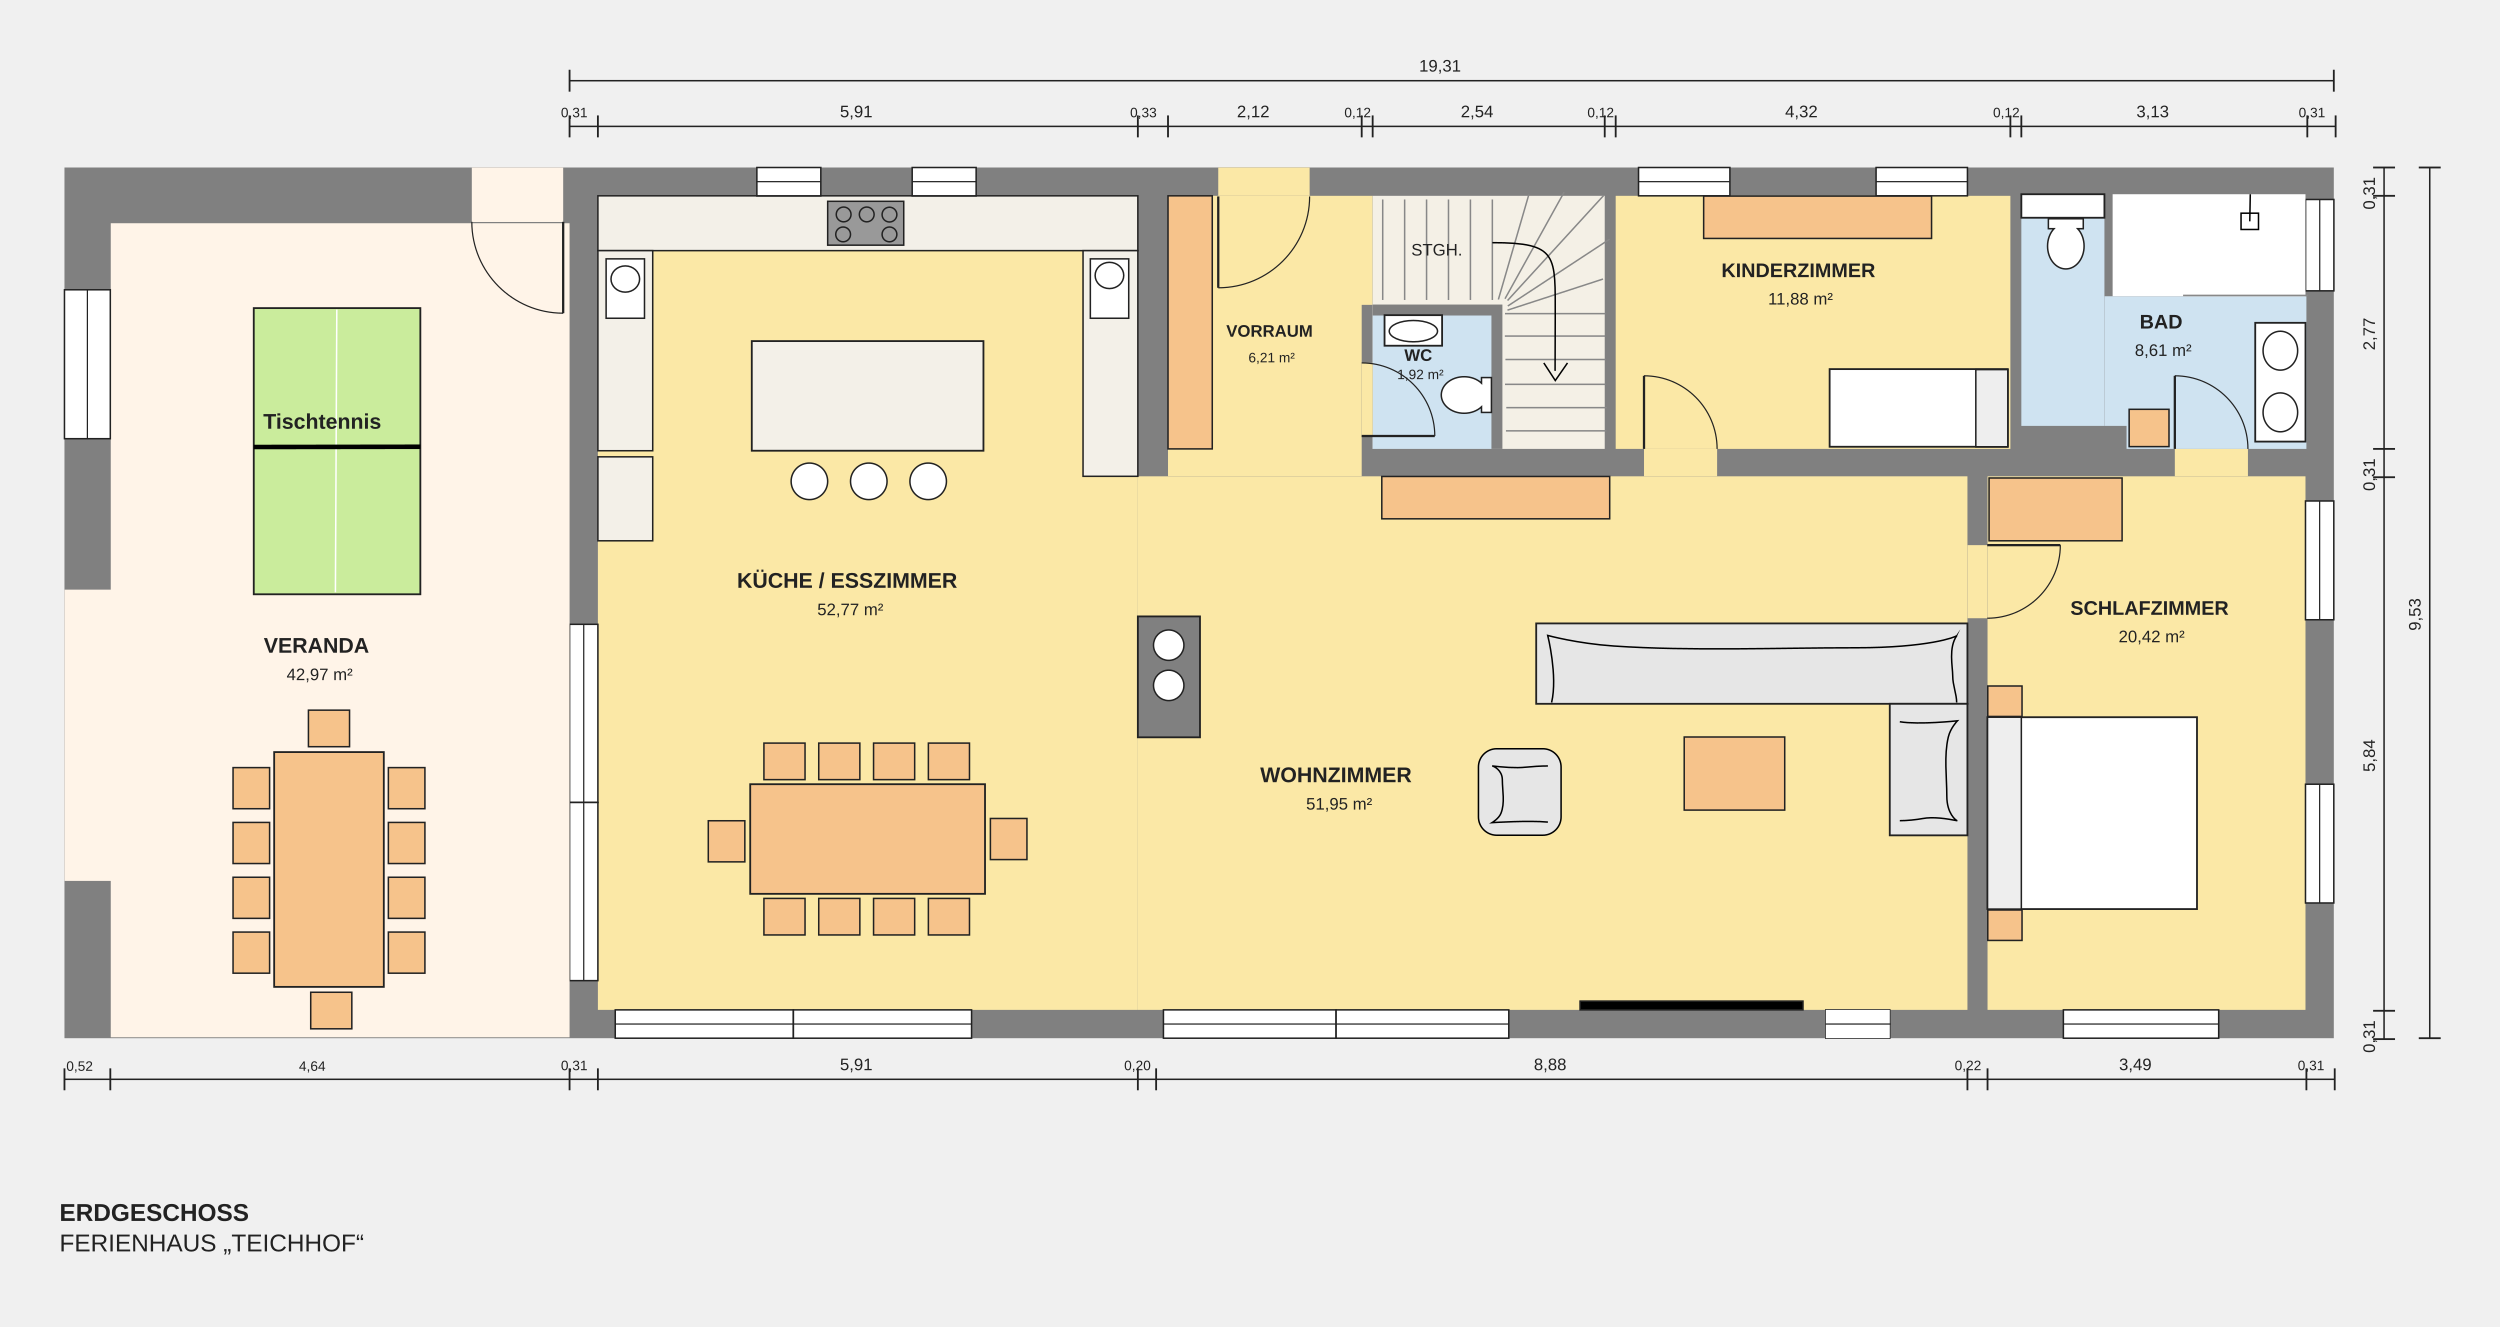
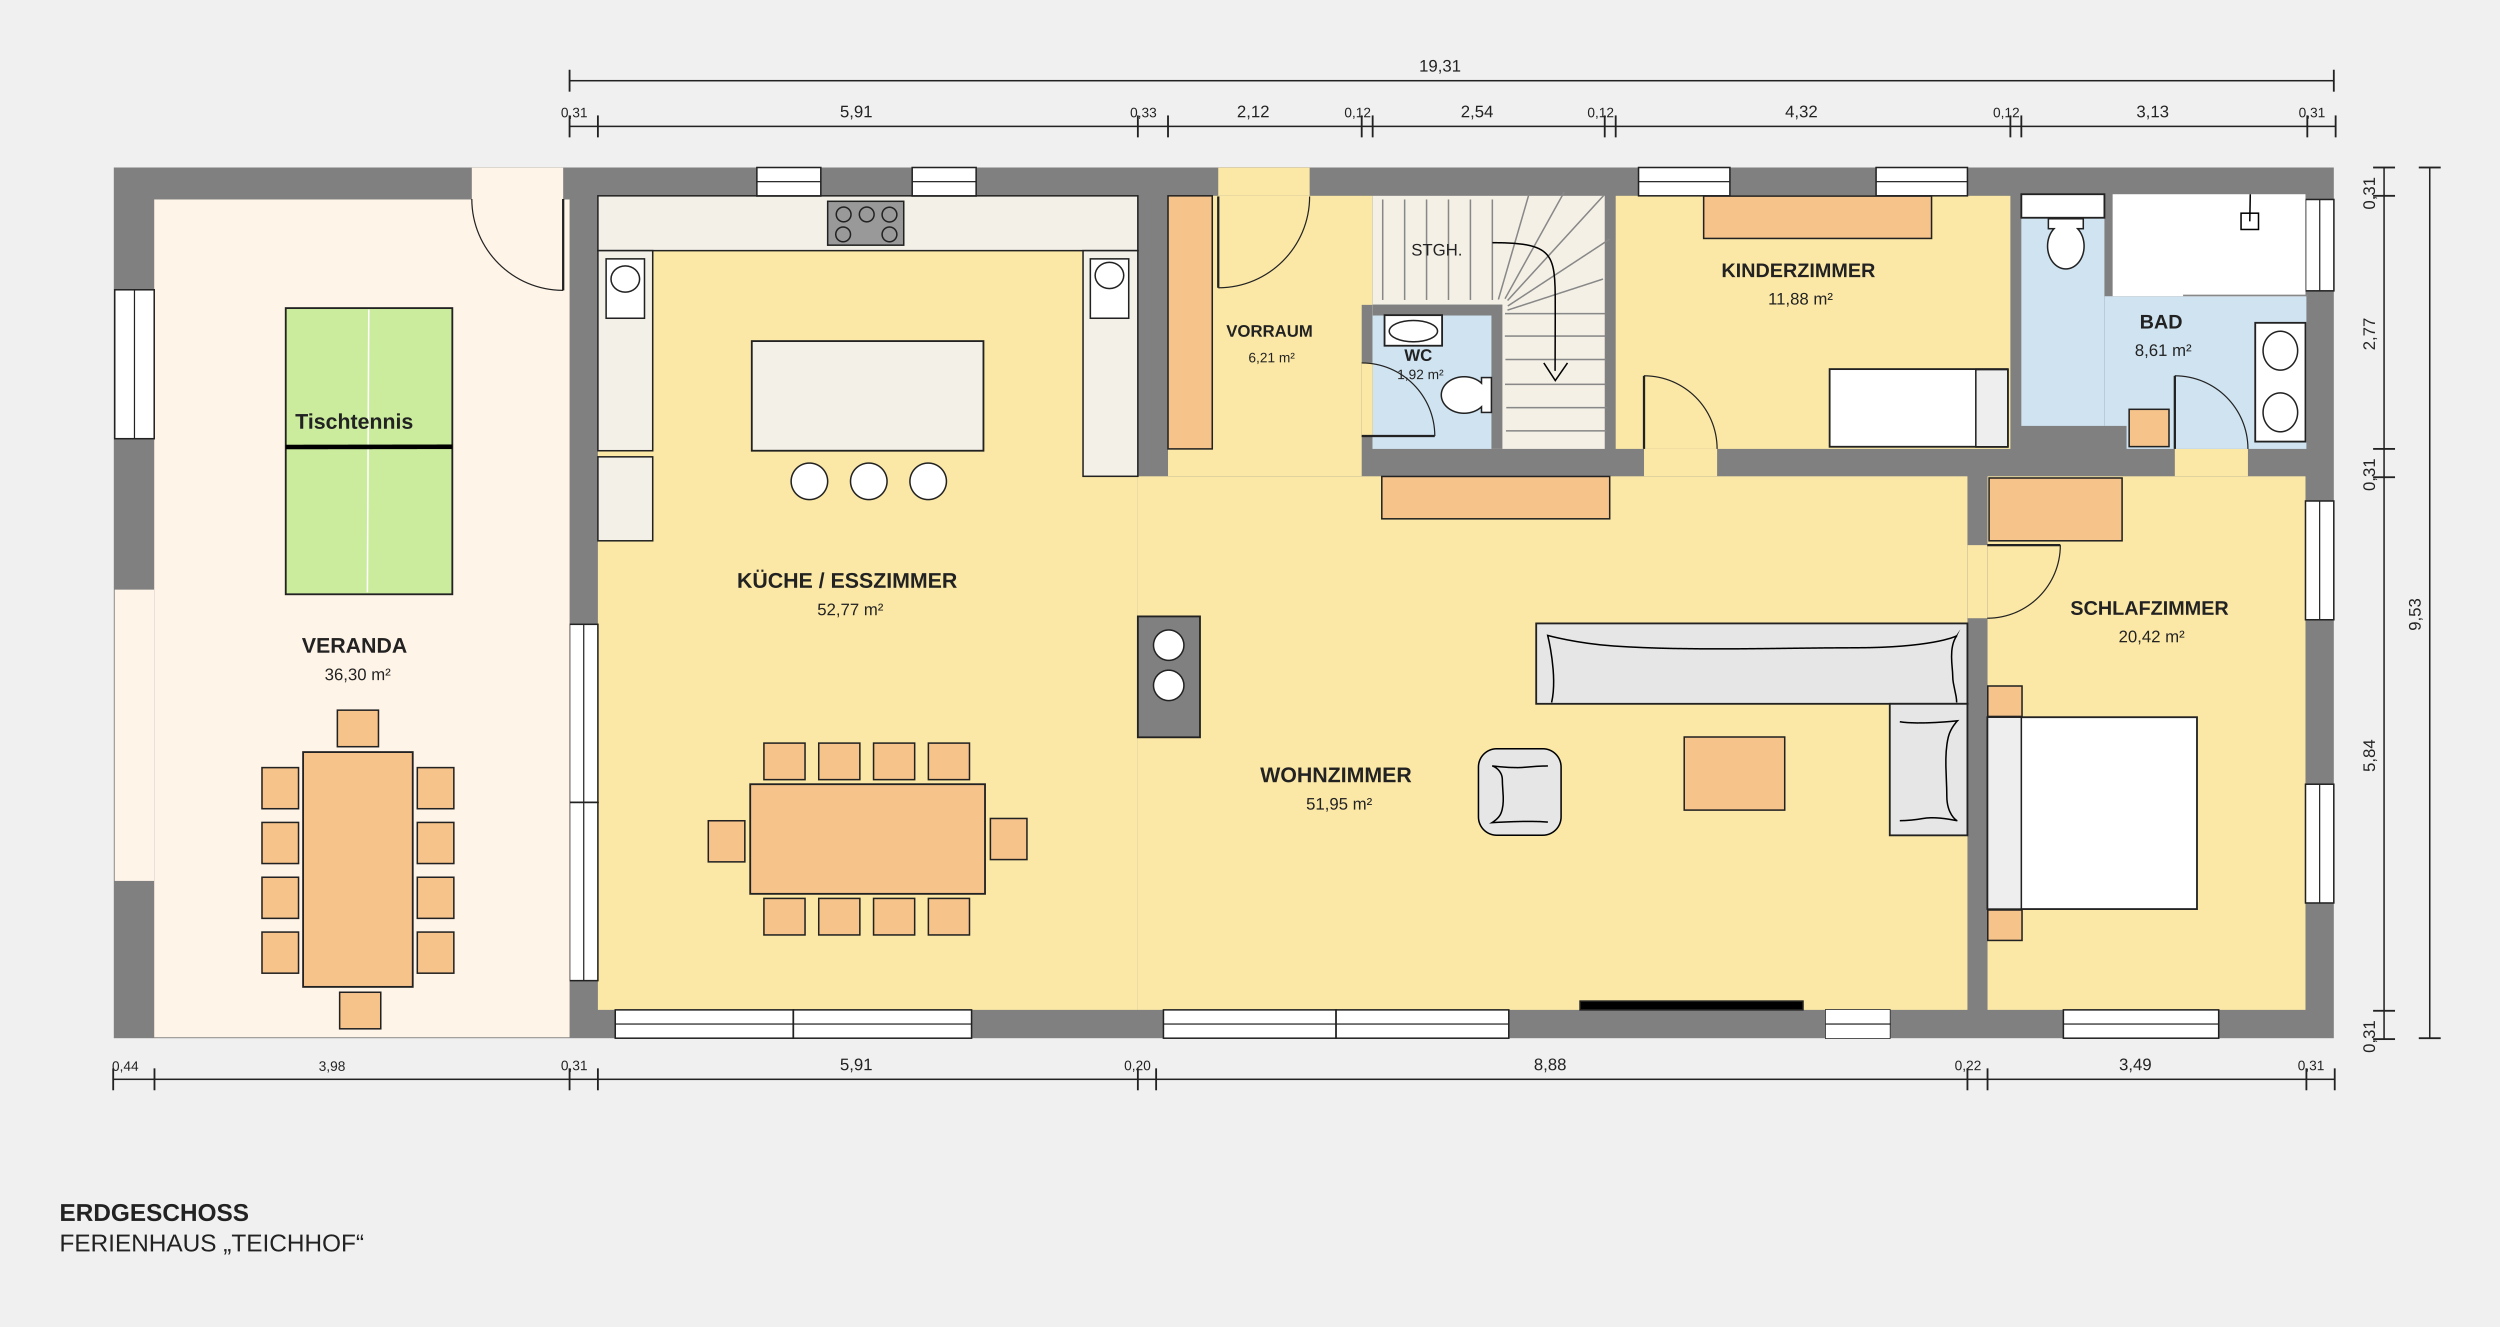
<svg xmlns="http://www.w3.org/2000/svg" width="1641.785" height="871" viewBox="0 0 1641.785 871">
  <g id="Layer_1" data-name="Layer 1">
-     <rect x="42.336" y="110" width="1490.31" height="571.8" fill="#808080" />
+     <rect x="74.737" y="110" width="1457.909" height="571.8" fill="#808080" />
    <rect x="392.646" y="128.6" width="354.6" height="534.6" fill="#fbe8a6" />
    <polygon points="767.046,128.6 901.446,128.6 901.446,200.2 894.246,200.2 894.246,312.8 767.046,312.8" fill="#fbe8a6" />
    <rect x="901.446" y="128.6" width="152.4" height="166.2" fill="#f4f0e6" />
    <rect x="1061.046" y="128.6" width="259.2" height="166.2" fill="#fbe8a6" />
    <rect x="1327.446" y="128.6" width="54.557" height="151.09" fill="#cfe3f1" />
    <rect x="747.246" y="312.8" width="544.8" height="350.4" fill="#fbe8a6" />
    <rect x="1305.246" y="312.8" width="208.8" height="350.4" fill="#fbe8a6" />
    <rect x="901.446" y="200" width="85.2" height="94.8" fill="#808080" />
    <rect x="901.446" y="207.2" width="78" height="87.6" fill="#cfe3f1" />
    <rect x="747.246" y="404.811" width="40.8" height="79.396" fill="#808080" stroke="#222222" stroke-width="1.2" />
    <line x1="908.046" y1="131" x2="908.046" y2="197" fill="#000000" stroke="#888888" />
    <line x1="922.446" y1="131" x2="922.446" y2="197" fill="#000000" stroke="#888888" />
    <line x1="936.846" y1="131" x2="936.846" y2="197" fill="#000000" stroke="#888888" />
    <line x1="951.246" y1="131" x2="951.246" y2="197" fill="#000000" stroke="#888888" />
    <line x1="965.646" y1="131" x2="965.646" y2="197" fill="#000000" stroke="#888888" />
    <line x1="980.046" y1="131" x2="980.046" y2="197" fill="#000000" stroke="#888888" />
    <line x1="1053.244" y1="128.257" x2="990.024" y2="197.346" fill="#000000" stroke="#888888" />
    <line x1="1057.112" y1="157.024" x2="990.196" y2="200.952" fill="#000000" stroke="#888888" />
    <line x1="1052.729" y1="183.244" x2="989.973" y2="203.681" fill="#000000" stroke="#888888" />
    <text transform="matrix(1 0 0 1 951.246 167.813)" x="0" y="0" xml:space="preserve" font-family="Arial, sans-serif" font-size="11" fill="#222222" text-anchor="middle">
      <tspan x="0" y="0">STGH.</tspan>
    </text>
    <rect x="767.046" y="128.6" width="29.066" height="166.2" fill="#f6c38b" stroke="#222222" />
    <rect x="392.646" y="128.6" width="354.6" height="36" fill="#f3f0e8" stroke="#222222" />
    <rect x="392.646" y="164.6" width="36" height="131.4" fill="#f3f0e8" stroke="#222222" />
    <rect x="711.246" y="164.6" width="36" height="148.2" fill="#f3f0e8" stroke="#222222" />
    <rect x="398.046" y="170" width="25.2" height="39" fill="#ffffff" stroke="#222222" />
    <rect x="716.046" y="170" width="25.2" height="39" fill="#ffffff" stroke="#222222" />
    <rect x="543.546" y="132.2" width="49.949" height="28.8" fill="#999999" stroke="#222222" />
    <rect x="493.708" y="224" width="152.138" height="72" fill="#f3f0e8" stroke="#222222" stroke-width="1.2" />
    <circle cx="531.546" cy="316.1" r="12" fill="#ffffff" stroke="#222222" />
    <circle cx="570.546" cy="316.1" r="12" fill="#ffffff" stroke="#222222" />
    <circle cx="609.546" cy="316.1" r="12" fill="#ffffff" stroke="#222222" />
    <rect x="492.677" y="515" width="154.2" height="72" fill="#f6c38b" stroke="#222222" stroke-width="1.2" />
    <rect x="501.677" y="488" width="27" height="24" fill="#f6c38b" stroke="#222222" />
    <rect x="501.677" y="590" width="27" height="24" fill="#f6c38b" stroke="#222222" />
    <rect x="537.677" y="488" width="27" height="24" fill="#f6c38b" stroke="#222222" />
    <rect x="537.677" y="590" width="27" height="24" fill="#f6c38b" stroke="#222222" />
    <rect x="573.677" y="488" width="27" height="24" fill="#f6c38b" stroke="#222222" />
    <rect x="573.677" y="590" width="27" height="24" fill="#f6c38b" stroke="#222222" />
    <rect x="609.677" y="488" width="27" height="24" fill="#f6c38b" stroke="#222222" />
    <rect x="609.677" y="590" width="27" height="24" fill="#f6c38b" stroke="#222222" />
    <text transform="matrix(1 0 0 1 566.046 386)" x="0" y="0" xml:space="preserve" font-family="Arial, sans-serif" font-size="14" font-weight="600" fill="#222222" text-anchor="middle">
      <tspan x="0" y="0">KÜCHE / ESSZIMMER</tspan>
    </text>
    <text transform="matrix(1 0 0 1 566.046 404)" x="0" y="0" xml:space="preserve" font-family="Arial, sans-serif" font-size="11" fill="#222222" text-anchor="middle">
      <tspan x="0" y="0">52,77 m²</tspan>
    </text>
    <text transform="matrix(1 0 0 1 887.077 513.669)" x="0" y="0" xml:space="preserve" font-family="Arial, sans-serif" font-size="14" font-weight="600" fill="#222222" text-anchor="middle">
      <tspan x="0" y="0">WOHNZIMMER</tspan>
    </text>
    <text transform="matrix(1 0 0 1 887.077 531.669)" x="0" y="0" xml:space="preserve" font-family="Arial, sans-serif" font-size="11" fill="#222222" text-anchor="middle">
      <tspan x="0" y="0">51,95 m²</tspan>
    </text>
    <rect x="1008.846" y="409.407" width="283.194" height="52.8" fill="#e6e6e6" stroke="#222222" stroke-width="1.2" />
    <rect x="1241.04" y="462.207" width="51" height="86.377" fill="#e6e6e6" stroke="#222222" stroke-width="1.2" />
    <rect x="1106.046" y="484" width="66" height="48" fill="#f6c38b" stroke="#222222" />
    <rect x="1037.646" y="657.433" width="146.4" height="5.767" fill="#000000" stroke="#222222" />
    <rect x="1306.246" y="313.9" width="87.362" height="41.247" fill="#f6c38b" stroke="#222222" />
    <text transform="matrix(1 0 0 1 1190.046 182)" x="0" y="0" xml:space="preserve" font-family="Arial, sans-serif" font-size="13" font-weight="600" fill="#222222" text-anchor="middle">
      <tspan x="0" y="0">KINDERZIMMER</tspan>
    </text>
    <text transform="matrix(1 0 0 1 1190.046 200)" x="0" y="0" xml:space="preserve" font-family="Arial, sans-serif" font-size="11" fill="#222222" text-anchor="middle">
      <tspan x="0" y="0">11,88 m²</tspan>
    </text>
    <rect x="1201.546" y="242.395" width="117" height="51" fill="#ffffff" stroke="#222222" stroke-width="1.2" />
    <rect x="1297.546" y="242.726" width="21" height="50.669" fill="#eeeeee" stroke="#222222" />
    <text transform="matrix(1 0 0 1 841.354 221.133)" x="0" y="0" xml:space="preserve" font-family="Arial, sans-serif" font-size="11" font-weight="600" fill="#222222" text-anchor="middle">
      <tspan x="0" y="0">VORRAUM</tspan>
    </text>
    <text transform="matrix(1 0 0 1 841.354 237.933)" x="0" y="0" xml:space="preserve" font-family="Arial, sans-serif" font-size="9" fill="#222222" text-anchor="middle">
      <tspan x="0" y="0">6,21 m²</tspan>
    </text>
    <text transform="matrix(1 0 0 1 939.046 237)" x="0" y="0" xml:space="preserve" font-family="Arial, sans-serif" font-size="11" font-weight="600" fill="#222222" text-anchor="middle">
      <tspan x="0" y="0">WC</tspan>
    </text>
    <text transform="matrix(1 0 0 1 939.046 249)" x="0" y="0" xml:space="preserve" font-family="Arial, sans-serif" font-size="9" fill="#222222" text-anchor="middle">
      <tspan x="0" y="0">1,92 m²</tspan>
    </text>
    <text transform="matrix(1 0 0 1 1420.651 403.769)" x="0" y="0" xml:space="preserve" font-family="Arial, sans-serif" font-size="13" font-weight="600" fill="#222222" text-anchor="middle">
      <tspan x="0" y="0">SCHLAFZIMMER</tspan>
    </text>
    <text transform="matrix(1 0 0 1 1420.651 421.769)" x="0" y="0" xml:space="preserve" font-family="Arial, sans-serif" font-size="11" fill="#222222" text-anchor="middle">
      <tspan x="0" y="0">20,42 m²</tspan>
    </text>
    <rect x="1305.246" y="471" width="137.547" height="126" fill="#ffffff" stroke="#222222" stroke-width="1.2" />
    <rect x="1305.246" y="471" width="22.2" height="126" fill="#eeeeee" stroke="#222222" />
    <rect x="497.046" y="110" width="42" height="18.6" fill="#ffffff" stroke="#222222" />
    <line x1="497.046" y1="119.3" x2="539.046" y2="119.3" fill="#000000" stroke="#222222" stroke-width="0.8" />
    <rect x="599.046" y="110" width="42" height="18.6" fill="#ffffff" stroke="#222222" />
    <line x1="599.046" y1="119.3" x2="641.046" y2="119.3" fill="#000000" stroke="#222222" stroke-width="0.8" />
    <rect x="1076.046" y="110" width="60" height="18.6" fill="#ffffff" stroke="#222222" />
    <line x1="1076.046" y1="119.3" x2="1136.046" y2="119.3" fill="#000000" stroke="#222222" stroke-width="0.8" />
    <rect x="1232.046" y="110" width="60" height="18.6" fill="#ffffff" stroke="#222222" />
    <line x1="1232.046" y1="119.3" x2="1292.046" y2="119.3" fill="#000000" stroke="#222222" stroke-width="0.8" />
    <rect x="374.046" y="410" width="18.6" height="117" fill="#ffffff" stroke="#222222" />
    <line x1="383.346" y1="410" x2="383.346" y2="527" fill="#000000" stroke="#222222" stroke-width="0.8" />
    <rect x="374.046" y="527" width="18.6" height="117" fill="#ffffff" stroke="#222222" />
    <line x1="383.346" y1="527" x2="383.346" y2="644" fill="#000000" stroke="#222222" stroke-width="0.8" />
    <rect x="404.046" y="663.2" width="117" height="18.6" fill="#ffffff" stroke="#222222" />
    <line x1="404.046" y1="672.5" x2="521.046" y2="672.5" fill="#000000" stroke="#222222" stroke-width="0.8" />
    <rect x="521.046" y="663.2" width="117" height="18.6" fill="#ffffff" stroke="#222222" />
    <line x1="521.046" y1="672.5" x2="638.046" y2="672.5" fill="#000000" stroke="#222222" stroke-width="0.8" />
    <rect x="764.046" y="663.2" width="113.4" height="18.6" fill="#ffffff" stroke="#222222" />
    <line x1="764.046" y1="672.5" x2="877.446" y2="672.5" fill="#000000" stroke="#222222" stroke-width="0.8" />
    <rect x="877.446" y="663.2" width="113.4" height="18.6" fill="#ffffff" stroke="#222222" />
    <line x1="877.446" y1="672.5" x2="990.846" y2="672.5" fill="#000000" stroke="#222222" stroke-width="0.8" />
    <rect x="1514.046" y="329" width="18.6" height="78" fill="#ffffff" stroke="#222222" />
    <line x1="1523.346" y1="329" x2="1523.346" y2="407" fill="#000000" stroke="#222222" stroke-width="0.8" />
    <rect x="1514.046" y="515" width="18.6" height="78" fill="#ffffff" stroke="#222222" />
    <line x1="1523.346" y1="515" x2="1523.346" y2="593" fill="#000000" stroke="#222222" stroke-width="0.8" />
    <rect x="1355.046" y="663.2" width="102" height="18.6" fill="#ffffff" stroke="#222222" />
    <line x1="1355.046" y1="672.5" x2="1457.046" y2="672.5" fill="#000000" stroke="#222222" stroke-width="0.8" />
    <rect x="1199.046" y="663.2" width="42" height="18.6" fill="#ffffff" stroke="#222222" />
    <line x1="1199.046" y1="672.5" x2="1241.046" y2="672.5" fill="#000000" stroke="#222222" stroke-width="0.8" />
    <rect x="800.046" y="110" width="60" height="18.6" fill="#fbe8a6" />
    <line x1="800.046" y1="129" x2="800.046" y2="189" fill="#000000" stroke="#222222" stroke-width="1.5" />
    <path d="M860.046 129 C860.046 162.137 833.183 189 800.046 189" fill="none" stroke="#222222" stroke-width="0.8" />
    <rect x="1079.646" y="294.8" width="48" height="18" fill="#fbe8a6" />
    <line x1="1079.646" y1="294.8" x2="1079.646" y2="246.8" fill="#000000" stroke="#222222" stroke-width="1.5" />
    <path d="M1127.646 294.8 C1127.646 268.29 1106.156 246.8 1079.646 246.8" fill="none" stroke="#222222" stroke-width="0.8" />
    <rect x="1428.246" y="294.8" width="48" height="18" fill="#fbe8a6" />
    <rect x="894.246" y="238.331" width="7.2" height="48" fill="#fbe8a6" />
    <line x1="894.246" y1="286.331" x2="942.246" y2="286.331" fill="#000000" stroke="#222222" stroke-width="1.5" />
    <path d="M894.246 238.331 C920.756 238.331 942.246 259.821 942.246 286.331" fill="none" stroke="#222222" stroke-width="0.8" />
    <rect x="1292.046" y="358" width="13.2" height="48" fill="#fbe8a6" />
    <line x1="1305.046" y1="358" x2="1353.046" y2="358" fill="#000000" stroke="#222222" stroke-width="1.5" />
    <path d="M1305.046 406 C1331.556 406 1353.046 384.51 1353.046 358" fill="none" stroke="#222222" stroke-width="0.8" />
    <rect x="1199.046" y="663.2" width="42" height="18.6" fill="#ffffff" />
    <line x1="374.046" y1="83" x2="1533.846" y2="83" fill="#000000" stroke="#222222" />
    <line x1="374.046" y1="75.8" x2="374.046" y2="90.2" fill="#000000" stroke="#222222" stroke-width="1.2" />
    <line x1="392.646" y1="75.8" x2="392.646" y2="90.2" fill="#000000" stroke="#222222" stroke-width="1.2" />
    <line x1="747.246" y1="75.8" x2="747.246" y2="90.2" fill="#000000" stroke="#222222" stroke-width="1.2" />
    <line x1="767.046" y1="75.8" x2="767.046" y2="90.2" fill="#000000" stroke="#222222" stroke-width="1.2" />
    <line x1="894.246" y1="75.8" x2="894.246" y2="90.2" fill="#000000" stroke="#222222" stroke-width="1.2" />
    <line x1="901.446" y1="75.8" x2="901.446" y2="90.2" fill="#000000" stroke="#222222" stroke-width="1.2" />
    <line x1="1053.846" y1="75.8" x2="1053.846" y2="90.2" fill="#000000" stroke="#222222" stroke-width="1.2" />
    <line x1="1061.046" y1="75.8" x2="1061.046" y2="90.2" fill="#000000" stroke="#222222" stroke-width="1.2" />
    <line x1="1320.246" y1="75.8" x2="1320.246" y2="90.2" fill="#000000" stroke="#222222" stroke-width="1.2" />
    <line x1="1327.446" y1="75.8" x2="1327.446" y2="90.2" fill="#000000" stroke="#222222" stroke-width="1.2" />
    <line x1="1515.246" y1="75.8" x2="1515.246" y2="90.2" fill="#000000" stroke="#222222" stroke-width="1.2" />
    <line x1="1533.846" y1="75.8" x2="1533.846" y2="90.2" fill="#000000" stroke="#222222" stroke-width="1.2" />
    <text transform="matrix(1 0 0 1 383.346 77)" x="0" y="0" xml:space="preserve" font-family="Arial, sans-serif" font-size="9" fill="#222222" text-anchor="middle">
      <tspan x="0" y="0">0,31</tspan>
    </text>
    <text transform="matrix(1 0 0 1 569.946 77)" x="0" y="0" xml:space="preserve" font-family="Arial, sans-serif" font-size="11" fill="#222222" text-anchor="middle">
      <tspan x="0" y="0">5,91</tspan>
    </text>
    <text transform="matrix(1 0 0 1 757.146 77)" x="0" y="0" xml:space="preserve" font-family="Arial, sans-serif" font-size="9" fill="#222222" text-anchor="middle">
      <tspan x="0" y="0">0,33</tspan>
    </text>
    <text transform="matrix(1 0 0 1 830.646 77)" x="0" y="0" xml:space="preserve" font-family="Arial, sans-serif" font-size="11" fill="#222222" text-anchor="middle">
      <tspan x="0" y="0">2,12</tspan>
    </text>
    <text transform="matrix(1 0 0 1 897.846 77)" x="0" y="0" xml:space="preserve" font-family="Arial, sans-serif" font-size="9" fill="#222222" text-anchor="middle">
      <tspan x="0" y="0">0,12</tspan>
    </text>
    <text transform="matrix(1 0 0 1 977.646 77)" x="0" y="0" xml:space="preserve" font-family="Arial, sans-serif" font-size="11" fill="#222222" text-anchor="middle">
      <tspan x="0" y="0">2,54</tspan>
    </text>
    <text transform="matrix(1 0 0 1 1057.446 77)" x="0" y="0" xml:space="preserve" font-family="Arial, sans-serif" font-size="9" fill="#222222" text-anchor="middle">
      <tspan x="0" y="0">0,12</tspan>
    </text>
    <text transform="matrix(1 0 0 1 1190.646 77)" x="0" y="0" xml:space="preserve" font-family="Arial, sans-serif" font-size="11" fill="#222222" text-anchor="middle">
      <tspan x="0" y="0">4,32</tspan>
    </text>
    <text transform="matrix(1 0 0 1 1323.846 77)" x="0" y="0" xml:space="preserve" font-family="Arial, sans-serif" font-size="9" fill="#222222" text-anchor="middle">
      <tspan x="0" y="0">0,12</tspan>
    </text>
    <text transform="matrix(1 0 0 1 1421.346 77)" x="0" y="0" xml:space="preserve" font-family="Arial, sans-serif" font-size="11" fill="#222222" text-anchor="middle">
      <tspan x="0" y="0">3,13</tspan>
    </text>
    <text transform="matrix(1 0 0 1 1524.546 77)" x="0" y="0" xml:space="preserve" font-family="Arial, sans-serif" font-size="9" fill="#222222" text-anchor="middle">
      <tspan x="0" y="0">0,31</tspan>
    </text>
-     <line x1="42.336" y1="708.8" x2="1533.246" y2="708.8" fill="#000000" stroke="#222222" />
+     <line x1="74.737" y1="708.8" x2="1533.246" y2="708.8" fill="#000000" stroke="#222222" />
    <line x1="374.046" y1="701.6" x2="374.046" y2="716" fill="#000000" stroke="#222222" stroke-width="1.2" />
    <line x1="392.646" y1="701.6" x2="392.646" y2="716" fill="#000000" stroke="#222222" stroke-width="1.2" />
    <line x1="747.246" y1="701.6" x2="747.246" y2="716" fill="#000000" stroke="#222222" stroke-width="1.2" />
    <line x1="759.246" y1="701.6" x2="759.246" y2="716" fill="#000000" stroke="#222222" stroke-width="1.2" />
    <line x1="1292.046" y1="701.6" x2="1292.046" y2="716" fill="#000000" stroke="#222222" stroke-width="1.2" />
    <line x1="1305.246" y1="701.6" x2="1305.246" y2="716" fill="#000000" stroke="#222222" stroke-width="1.2" />
    <line x1="1514.646" y1="701.6" x2="1514.646" y2="716" fill="#000000" stroke="#222222" stroke-width="1.2" />
    <line x1="1533.246" y1="701.6" x2="1533.246" y2="716" fill="#000000" stroke="#222222" stroke-width="1.2" />
    <text transform="matrix(1 0 0 1 383.346 702.8)" x="0" y="0" xml:space="preserve" font-family="Arial, sans-serif" font-size="9" fill="#222222" text-anchor="middle">
      <tspan x="0" y="0">0,31</tspan>
    </text>
    <text transform="matrix(1 0 0 1 569.946 702.8)" x="0" y="0" xml:space="preserve" font-family="Arial, sans-serif" font-size="11" fill="#222222" text-anchor="middle">
      <tspan x="0" y="0">5,91</tspan>
    </text>
    <text transform="matrix(1 0 0 1 753.246 702.8)" x="0" y="0" xml:space="preserve" font-family="Arial, sans-serif" font-size="9" fill="#222222" text-anchor="middle">
      <tspan x="0" y="0">0,20</tspan>
    </text>
    <text transform="matrix(1 0 0 1 1025.646 702.8)" x="0" y="0" xml:space="preserve" font-family="Arial, sans-serif" font-size="11" fill="#222222" text-anchor="middle">
      <tspan x="0" y="0">8,88</tspan>
    </text>
    <text transform="matrix(1 0 0 1 1298.646 702.8)" x="0" y="0" xml:space="preserve" font-family="Arial, sans-serif" font-size="9" fill="#222222" text-anchor="middle">
      <tspan x="0" y="0">0,22</tspan>
    </text>
    <text transform="matrix(1 0 0 1 1409.946 702.8)" x="0" y="0" xml:space="preserve" font-family="Arial, sans-serif" font-size="11" fill="#222222" text-anchor="middle">
      <tspan x="0" y="0">3,49</tspan>
    </text>
    <text transform="matrix(1 0 0 1 1523.946 702.8)" x="0" y="0" xml:space="preserve" font-family="Arial, sans-serif" font-size="9" fill="#222222" text-anchor="middle">
      <tspan x="0" y="0">0,31</tspan>
    </text>
    <line x1="374.046" y1="53" x2="1532.646" y2="53" fill="#000000" stroke="#222222" />
    <line x1="374.046" y1="45.8" x2="374.046" y2="60.2" fill="#000000" stroke="#222222" stroke-width="1.2" />
    <line x1="1532.646" y1="45.8" x2="1532.646" y2="60.2" fill="#000000" stroke="#222222" stroke-width="1.2" />
    <text transform="matrix(1 0 0 1 953.346 47)" x="0" y="0" xml:space="preserve" font-family="Arial, sans-serif" font-size="11" fill="#222222" text-anchor="middle">
      <tspan x="0" y="0">19,31</tspan>
    </text>
    <line x1="1565.646" y1="110" x2="1565.646" y2="682.4" fill="#000000" stroke="#222222" />
    <line x1="1558.446" y1="110" x2="1572.846" y2="110" fill="#000000" stroke="#222222" stroke-width="1.2" />
    <line x1="1558.446" y1="128.6" x2="1572.846" y2="128.6" fill="#000000" stroke="#222222" stroke-width="1.2" />
    <line x1="1558.446" y1="294.8" x2="1572.846" y2="294.8" fill="#000000" stroke="#222222" stroke-width="1.2" />
    <line x1="1558.446" y1="313.4" x2="1572.846" y2="313.4" fill="#000000" stroke="#222222" stroke-width="1.2" />
    <line x1="1558.446" y1="663.8" x2="1572.846" y2="663.8" fill="#000000" stroke="#222222" stroke-width="1.2" />
    <line x1="1558.446" y1="682.4" x2="1572.846" y2="682.4" fill="#000000" stroke="#222222" stroke-width="1.2" />
    <text transform="matrix(0 -1 1 0 1559.646 119.3)" x="0" y="0" xml:space="preserve" font-family="Arial, sans-serif" font-size="11" fill="#222222" text-anchor="middle">
      <tspan x="0" y="0">0,31</tspan>
    </text>
    <text transform="matrix(0 -1 1 0 1559.646 211.7)" x="0" y="0" xml:space="preserve" font-family="Arial, sans-serif" font-size="11" fill="#222222" text-anchor="middle">
      <tspan x="0" y="0">2,77</tspan>
    </text>
    <text transform="matrix(0 -1 1 0 1559.646 304.1)" x="0" y="0" xml:space="preserve" font-family="Arial, sans-serif" font-size="11" fill="#222222" text-anchor="middle">
      <tspan x="0" y="0">0,31</tspan>
    </text>
    <text transform="matrix(0 -1 1 0 1559.646 488.6)" x="0" y="0" xml:space="preserve" font-family="Arial, sans-serif" font-size="11" fill="#222222" text-anchor="middle">
      <tspan x="0" y="0">5,84</tspan>
    </text>
    <text transform="matrix(0 -1 1 0 1559.646 673.1)" x="0" y="0" xml:space="preserve" font-family="Arial, sans-serif" font-size="11" fill="#222222" text-anchor="middle">
      <tspan x="0" y="0">0,31</tspan>
    </text>
    <line x1="1595.646" y1="110" x2="1595.646" y2="681.8" fill="#000000" stroke="#222222" />
    <line x1="1588.446" y1="110" x2="1602.846" y2="110" fill="#000000" stroke="#222222" stroke-width="1.2" />
    <line x1="1588.446" y1="681.8" x2="1602.846" y2="681.8" fill="#000000" stroke="#222222" stroke-width="1.2" />
    <text transform="matrix(0 -1 1 0 1589.646 395.9)" x="0" y="0" xml:space="preserve" font-family="Arial, sans-serif" font-size="11" fill="#222222" text-anchor="middle">
      <tspan x="0" y="0">9,53</tspan>
    </text>
    <text transform="matrix(1 0 0 1 39.046 801.8)" x="0" y="0" xml:space="preserve" font-family="Arial, sans-serif" font-size="16" font-weight="bold" fill="#222222">
      <tspan x="0" y="0">ERDGESCHOSS</tspan>
    </text>
    <text transform="matrix(1 0 0 1 39.046 821.8)" x="0" y="0" xml:space="preserve" font-family="Arial, sans-serif" font-size="16" fill="#222222">
      <tspan x="0" y="0">FERIENHAUS „TEICHHOF“</tspan>
    </text>
    <line x1="1198.846" y1="672.5" x2="1241.599" y2="672.5" fill="#000000" stroke="#222222" stroke-width="0.8" />
    <rect x="1514.105" y="131" width="18.6" height="60" fill="#ffffff" stroke="#222222" />
    <line x1="1523.405" y1="131" x2="1523.405" y2="191" fill="#000000" stroke="#222222" stroke-width="0.8" />
    <rect x="1327.446" y="127.551" width="54.557" height="15.449" fill="#ffffff" stroke="#222222" stroke-width="1.2" />
    <polygon points="1382.003,194.551 1514.646,194.551 1514.646,294.8 1396.536,294.8 1396.536,279.69 1382.003,279.69" fill="#cfe3f1" />
    <text transform="matrix(1 0 0 1 1428.246 215.76)" x="0" y="0" xml:space="preserve" font-family="Arial, sans-serif" font-size="13" font-weight="600" fill="#222222" text-anchor="middle">
      <tspan x="0" y="0">BAD</tspan>
    </text>
    <text transform="matrix(1 0 0 1 1428.246 233.76)" x="0" y="0" xml:space="preserve" font-family="Arial, sans-serif" font-size="11" fill="#222222" text-anchor="middle">
      <tspan x="0" y="0">8,61 m²</tspan>
    </text>
    <rect x="1481.046" y="212" width="33" height="78" fill="#ffffff" stroke="#222222" stroke-width="1.2" />
    <path d="M1476.246 294.8 C1476.246 268.29 1454.756 246.8 1428.246 246.8" fill="none" stroke="#222222" stroke-width="0.8" />
    <line x1="1428.246" y1="294.8" x2="1428.246" y2="246.8" fill="#000000" stroke="#222222" stroke-width="1.5" />
    <rect x="909.246" y="206.966" width="37.8" height="20.076" fill="#ffffff" stroke="#222222" stroke-width="1.2" />
    <rect x="465.146" y="539" width="24" height="27" fill="#f6c38b" stroke="#222222" />
    <rect x="650.409" y="537.5" width="24" height="27" fill="#f6c38b" stroke="#222222" />
    <rect x="392.646" y="300.007" width="36" height="55.14" fill="#f3f0e8" stroke="#222222" />
    <line x1="1054.351" y1="205.966" x2="988.351" y2="205.966" fill="#000000" stroke="#888888" />
    <line x1="1027.186" y1="126.192" x2="988.351" y2="196.187" fill="#000000" stroke="#888888" />
    <line x1="1004.038" y1="127.682" x2="984.003" y2="196.691" fill="#000000" stroke="#888888" />
    <line x1="1054.244" y1="220.7" x2="988.244" y2="220.7" fill="#000000" stroke="#888888" />
    <line x1="1054.634" y1="236.091" x2="988.634" y2="236.091" fill="#000000" stroke="#888888" />
    <line x1="1054.351" y1="252.4" x2="988.351" y2="252.4" fill="#000000" stroke="#888888" />
    <line x1="1055.196" y1="267.707" x2="989.196" y2="267.707" fill="#000000" stroke="#888888" />
    <line x1="1054.973" y1="282.946" x2="988.973" y2="282.946" fill="#000000" stroke="#888888" />
    <circle cx="767.51" cy="450.111" r="9.989" fill="#ffffff" stroke="#222222" />
    <circle cx="767.51" cy="423.699" r="9.989" fill="#ffffff" stroke="#222222" />
    <ellipse cx="1497.546" cy="230.3" rx="11.358" ry="12.775" fill="#ffffff" stroke="#222222" />
    <ellipse cx="1497.546" cy="270.8" rx="11.358" ry="12.775" fill="#ffffff" stroke="#222222" />
-     <rect x="72.737" y="146.6" width="301.309" height="534.6" fill="#fff4e8" />
+     <rect x="101.281" y="131" width="272.765" height="550.2" fill="#fff4e8" />
    <rect x="309.846" y="110" width="60" height="35.793" fill="#fff4e8" />
-     <line x1="369.846" y1="145.681" x2="369.846" y2="205.681" fill="#000000" stroke="#222222" stroke-width="1.5" />
-     <path d="M309.846 145.681 C309.846 178.818 336.709 205.681 369.846 205.681" fill="none" stroke="#222222" stroke-width="0.8" />
-     <rect x="42.336" y="190.3" width="30.11" height="97.8" fill="#ffffff" stroke="#222222" />
-     <line x1="57.391" y1="190.3" x2="57.391" y2="288.1" fill="#000000" stroke="#222222" stroke-width="0.8" />
-     <rect x="42.336" y="387.23" width="32.401" height="191.276" fill="#fff4e8" />
-     <rect x="180.049" y="493.9" width="72" height="154.2" fill="#f6c38b" stroke="#222222" stroke-width="1.2" />
-     <rect x="153.049" y="612.1" width="24" height="27" fill="#f6c38b" stroke="#222222" />
-     <rect x="255.049" y="612.1" width="24" height="27" fill="#f6c38b" stroke="#222222" />
-     <rect x="153.049" y="576.1" width="24" height="27" fill="#f6c38b" stroke="#222222" />
-     <rect x="255.049" y="576.1" width="24" height="27" fill="#f6c38b" stroke="#222222" />
-     <rect x="153.049" y="540.1" width="24" height="27" fill="#f6c38b" stroke="#222222" />
-     <rect x="255.049" y="540.1" width="24" height="27" fill="#f6c38b" stroke="#222222" />
-     <rect x="153.049" y="504.1" width="24" height="27" fill="#f6c38b" stroke="#222222" />
-     <rect x="255.049" y="504.1" width="24" height="27" fill="#f6c38b" stroke="#222222" />
-     <rect x="204.049" y="651.631" width="27" height="24" fill="#f6c38b" stroke="#222222" />
-     <rect x="202.549" y="466.369" width="27" height="24" fill="#f6c38b" stroke="#222222" />
-     <rect x="166.648" y="202.331" width="109.401" height="187.944" fill="#caec9c" stroke="#222222" stroke-width="1.2" />
+     <line x1="369.846" y1="130.681" x2="369.846" y2="190.681" fill="#000000" stroke="#222222" stroke-width="1.5" />
+     <path d="M309.846 130.681 C309.846 163.818 336.709 190.681 369.846 190.681" fill="none" stroke="#222222" stroke-width="0.8" />
+     <rect x="75.336" y="190.3" width="25.945" height="97.8" fill="#ffffff" stroke="#222222" />
+     <line x1="88.308" y1="190.3" x2="88.308" y2="288.1" fill="#000000" stroke="#222222" stroke-width="0.8" />
+     <rect x="75.336" y="387.23" width="25.945" height="191.276" fill="#fff4e8" />
+     <rect x="199.049" y="493.9" width="72" height="154.2" fill="#f6c38b" stroke="#222222" stroke-width="1.2" />
+     <rect x="172.049" y="612.1" width="24" height="27" fill="#f6c38b" stroke="#222222" />
+     <rect x="274.049" y="612.1" width="24" height="27" fill="#f6c38b" stroke="#222222" />
+     <rect x="172.049" y="576.1" width="24" height="27" fill="#f6c38b" stroke="#222222" />
+     <rect x="274.049" y="576.1" width="24" height="27" fill="#f6c38b" stroke="#222222" />
+     <rect x="172.049" y="540.1" width="24" height="27" fill="#f6c38b" stroke="#222222" />
+     <rect x="274.049" y="540.1" width="24" height="27" fill="#f6c38b" stroke="#222222" />
+     <rect x="172.049" y="504.1" width="24" height="27" fill="#f6c38b" stroke="#222222" />
+     <rect x="274.049" y="504.1" width="24" height="27" fill="#f6c38b" stroke="#222222" />
+     <rect x="223.049" y="651.631" width="27" height="24" fill="#f6c38b" stroke="#222222" />
+     <rect x="221.549" y="466.369" width="27" height="24" fill="#f6c38b" stroke="#222222" />
+     <rect x="187.648" y="202.331" width="109.401" height="187.944" fill="#caec9c" stroke="#222222" stroke-width="1.2" />
    <line x1="139.648" y1="293.558" x2="249.049" y2="293.395" fill="#caec9c" />
-     <text transform="matrix(1 0 0 1 217.552 428.669)" x="0" y="0" xml:space="preserve" font-family="Arial, sans-serif" font-size="14" font-weight="600" fill="#222222" text-anchor="middle">
+     <text transform="matrix(1 0 0 1 242.552 428.669)" x="0" y="0" xml:space="preserve" font-family="Arial, sans-serif" font-size="14" font-weight="600" fill="#222222" text-anchor="middle">
      <tspan x="0" y="0">VERANDA</tspan>
    </text>
-     <text transform="matrix(1 0 0 1 217.552 446.669)" x="0" y="0" xml:space="preserve" font-family="Arial, sans-serif" font-size="11" fill="#222222" text-anchor="middle">
-       <tspan x="0" y="0">42,97 m²</tspan>
+     <text transform="matrix(1 0 0 1 242.552 446.669)" x="0" y="0" xml:space="preserve" font-family="Arial, sans-serif" font-size="11" fill="#222222" text-anchor="middle">
+       <tspan x="0" y="0">36,30 m²</tspan>
    </text>
    <path d="M980.046 159.362 C1023.654 159.362 1021.244 167.815 1021.351 208.228 C1021.364 213.108 1021.244 243.575 1021.244 243.575" fill="none" stroke="#000000" stroke-miterlimit="10" />
    <polyline points="1013.845,238.354 1021.381,249.907 1029.394,238.354" fill="none" stroke="#000000" stroke-miterlimit="10" />
    <path d="M961.509 271.4 C953.224 271.4 946.509 266.027 946.509 259.4 C946.509 252.773 953.224 247.4 961.509 247.4 C966.078 247.4 970.171 249.035 972.922 251.613 L972.922 247.941 L979.446 247.941 L979.446 270.859 L972.922 270.859 L972.922 267.187 C970.171 269.765 966.078 271.4 961.509 271.4 Z" fill="#ffffff" stroke="#222222" />
    <path d="M1368.657 161.618 C1368.657 169.903 1363.285 176.618 1356.657 176.618 C1350.03 176.618 1344.657 169.903 1344.657 161.618 C1344.657 157.049 1346.292 152.956 1348.87 150.205 L1345.198 150.205 L1345.198 143.681 L1368.116 143.681 L1368.116 150.205 L1364.444 150.205 C1367.022 152.956 1368.657 157.049 1368.657 161.618 Z" fill="#ffffff" stroke="#222222" />
    <ellipse cx="928.19" cy="217.468" rx="15.857" ry="6.997" fill="#ffffff" stroke="#222222" />
    <path d="M1018.952 461.369 C1023.104 443.891 1016.412 417.313 1016.412 417.313 C1016.412 417.313 1035.72 422.611 1059.799 424.247 C1110.299 427.677 1167.588 425.4 1219.046 425.4 C1265.778 425.4 1284.647 418.446 1285.13 417.313 C1279.434 425.383 1282.379 437.756 1282.379 443.891 C1282.379 449.965 1284.968 455.911 1284.968 461.369 L1284.968 461.369" fill="none" stroke="#000000" stroke-miterlimit="10" />
    <path d="M1247.635 473.989 C1260.359 476.082 1285.445 473.369 1285.445 473.369 C1285.445 473.369 1280.898 478.084 1279.494 483.966 C1276.55 496.3 1278.505 510.292 1278.505 522.86 C1278.505 534.274 1284.472 538.882 1285.445 539 C1278.519 537.609 1269.48 536.259 1262.635 537.549 C1258.508 538.326 1252.319 538.96 1247.635 538.96 L1247.635 538.96" fill="none" stroke="#000000" stroke-miterlimit="10" />
    <rect x="907.446" y="312.9" width="149.666" height="27.809" fill="#f6c38b" stroke="#222222" />
    <rect x="1118.814" y="128.776" width="149.665" height="27.809" fill="#f6c38b" stroke="#222222" />
    <ellipse cx="728.583" cy="180.889" rx="9.391" ry="8.611" fill="#ffffff" stroke="#222222" />
    <ellipse cx="410.646" cy="183.244" rx="9.391" ry="8.611" fill="#ffffff" stroke="#222222" />
    <circle cx="554.032" cy="140.826" r="4.855" fill="none" stroke="#222222" />
    <circle cx="584.129" cy="140.934" r="4.855" fill="none" stroke="#222222" />
    <circle cx="584.129" cy="153.934" r="4.855" fill="none" stroke="#222222" />
    <circle cx="553.692" cy="153.934" r="4.855" fill="none" stroke="#222222" />
    <circle cx="569.192" cy="140.826" r="4.855" fill="none" stroke="#222222" />
-     <line x1="221.185" y1="203.325" x2="220.271" y2="388.967" fill="#caec9c" stroke="#ffffff" stroke-miterlimit="10" />
-     <line x1="166.648" y1="293.558" x2="276.049" y2="293.395" fill="#caec9c" stroke="#000000" stroke-width="3" stroke-miterlimit="10" />
-     <text transform="matrix(1 0 0 1 221.348 281.569)" x="0" y="0" xml:space="preserve" font-family="Arial, sans-serif" font-size="14" font-weight="600" fill="#222222" text-anchor="middle">
+     <line x1="242.185" y1="203.325" x2="241.271" y2="388.967" fill="#caec9c" stroke="#ffffff" stroke-miterlimit="10" />
+     <line x1="187.648" y1="293.558" x2="297.049" y2="293.395" fill="#caec9c" stroke="#000000" stroke-width="3" stroke-miterlimit="10" />
+     <text transform="matrix(1 0 0 1 242.348 281.569)" x="0" y="0" xml:space="preserve" font-family="Arial, sans-serif" font-size="14" font-weight="600" fill="#222222" text-anchor="middle">
      <tspan x="0" y="0">Tischtennis</tspan>
    </text>
    <path d="M982.922 491.711 L1013.186 491.711 C1019.813 491.711 1025.186 497.084 1025.186 503.711 L1025.186 536.506 C1025.186 543.133 1019.813 548.506 1013.186 548.506 L982.922 548.506 C976.295 548.506 970.922 543.133 970.922 536.506 L970.922 503.711 C970.922 497.084 976.295 491.711 982.922 491.711 Z" fill="#e6e6e6" stroke="#000000" stroke-miterlimit="10" />
    <path d="M1016.535 539.881 C1004.2 538.693 979.883 540.233 979.883 540.233 C979.883 540.233 984.291 537.557 985.651 534.221 C988.505 527.224 986.611 519.286 986.611 512.156 C986.611 505.681 980.826 503.067 979.883 503 C986.597 503.789 995.359 504.555 1001.994 503.823 C1005.995 503.382 1011.994 503.022 1016.535 503.022 L1016.535 503.022" fill="none" stroke="#000000" stroke-miterlimit="10" />
    <rect x="1305.405" y="450.507" width="22.492" height="19.993" fill="#f6c38b" stroke="#222222" />
    <rect x="1305.405" y="597.604" width="22.492" height="19.993" fill="#f6c38b" stroke="#222222" />
    <rect x="1387.392" y="127.551" width="126.654" height="67" fill="#ffffff" />
    <line x1="1515.788" y1="194" x2="1433.664" y2="194" fill="#000000" stroke="#888888" />
    <rect x="1471.726" y="140" width="11.462" height="10.701" fill="none" stroke="#000000" stroke-miterlimit="10" />
    <line x1="1477.457" y1="145.35" x2="1477.795" y2="127.551" fill="none" stroke="#000000" stroke-miterlimit="10" />
-     <line x1="42.336" y1="701.6" x2="42.336" y2="716" fill="#000000" stroke="#222222" stroke-width="1.2" />
-     <line x1="72.446" y1="701.6" x2="72.446" y2="716" fill="#000000" stroke="#222222" stroke-width="1.2" />
-     <text transform="matrix(1 0 0 1 211.307 703.224)" x="0" y="0" xml:space="preserve" font-family="Arial, sans-serif" font-size="9" fill="#222222" text-anchor="middle">
-       <tspan x="0" y="0">4,64</tspan>
-     </text>
-     <text transform="matrix(1 0 0 1 58.536 703.224)" x="0" y="0" xml:space="preserve" font-family="Arial, sans-serif" font-size="9" fill="#222222" text-anchor="middle">
-       <tspan x="0" y="0">0,52</tspan>
+     <line x1="74.336" y1="701.6" x2="74.336" y2="716" fill="#000000" stroke="#222222" stroke-width="1.2" />
+     <line x1="101.446" y1="701.6" x2="101.446" y2="716" fill="#000000" stroke="#222222" stroke-width="1.2" />
+     <text transform="matrix(1 0 0 1 224.307 703.224)" x="0" y="0" xml:space="preserve" font-family="Arial, sans-serif" font-size="9" fill="#222222" text-anchor="middle">
+       <tspan x="0" y="0">3,98</tspan>
+     </text>
+     <text transform="matrix(1 0 0 1 88.536 703.224)" x="0" y="0" xml:space="preserve" font-family="Arial, sans-serif" font-size="9" fill="#222222" text-anchor="middle">
+       <tspan x="0" y="0">0,44</tspan>
    </text>
    <rect x="1398.242" y="268.8" width="26.168" height="24.5" fill="#f6c38b" stroke="#222222" />
  </g>
</svg>
